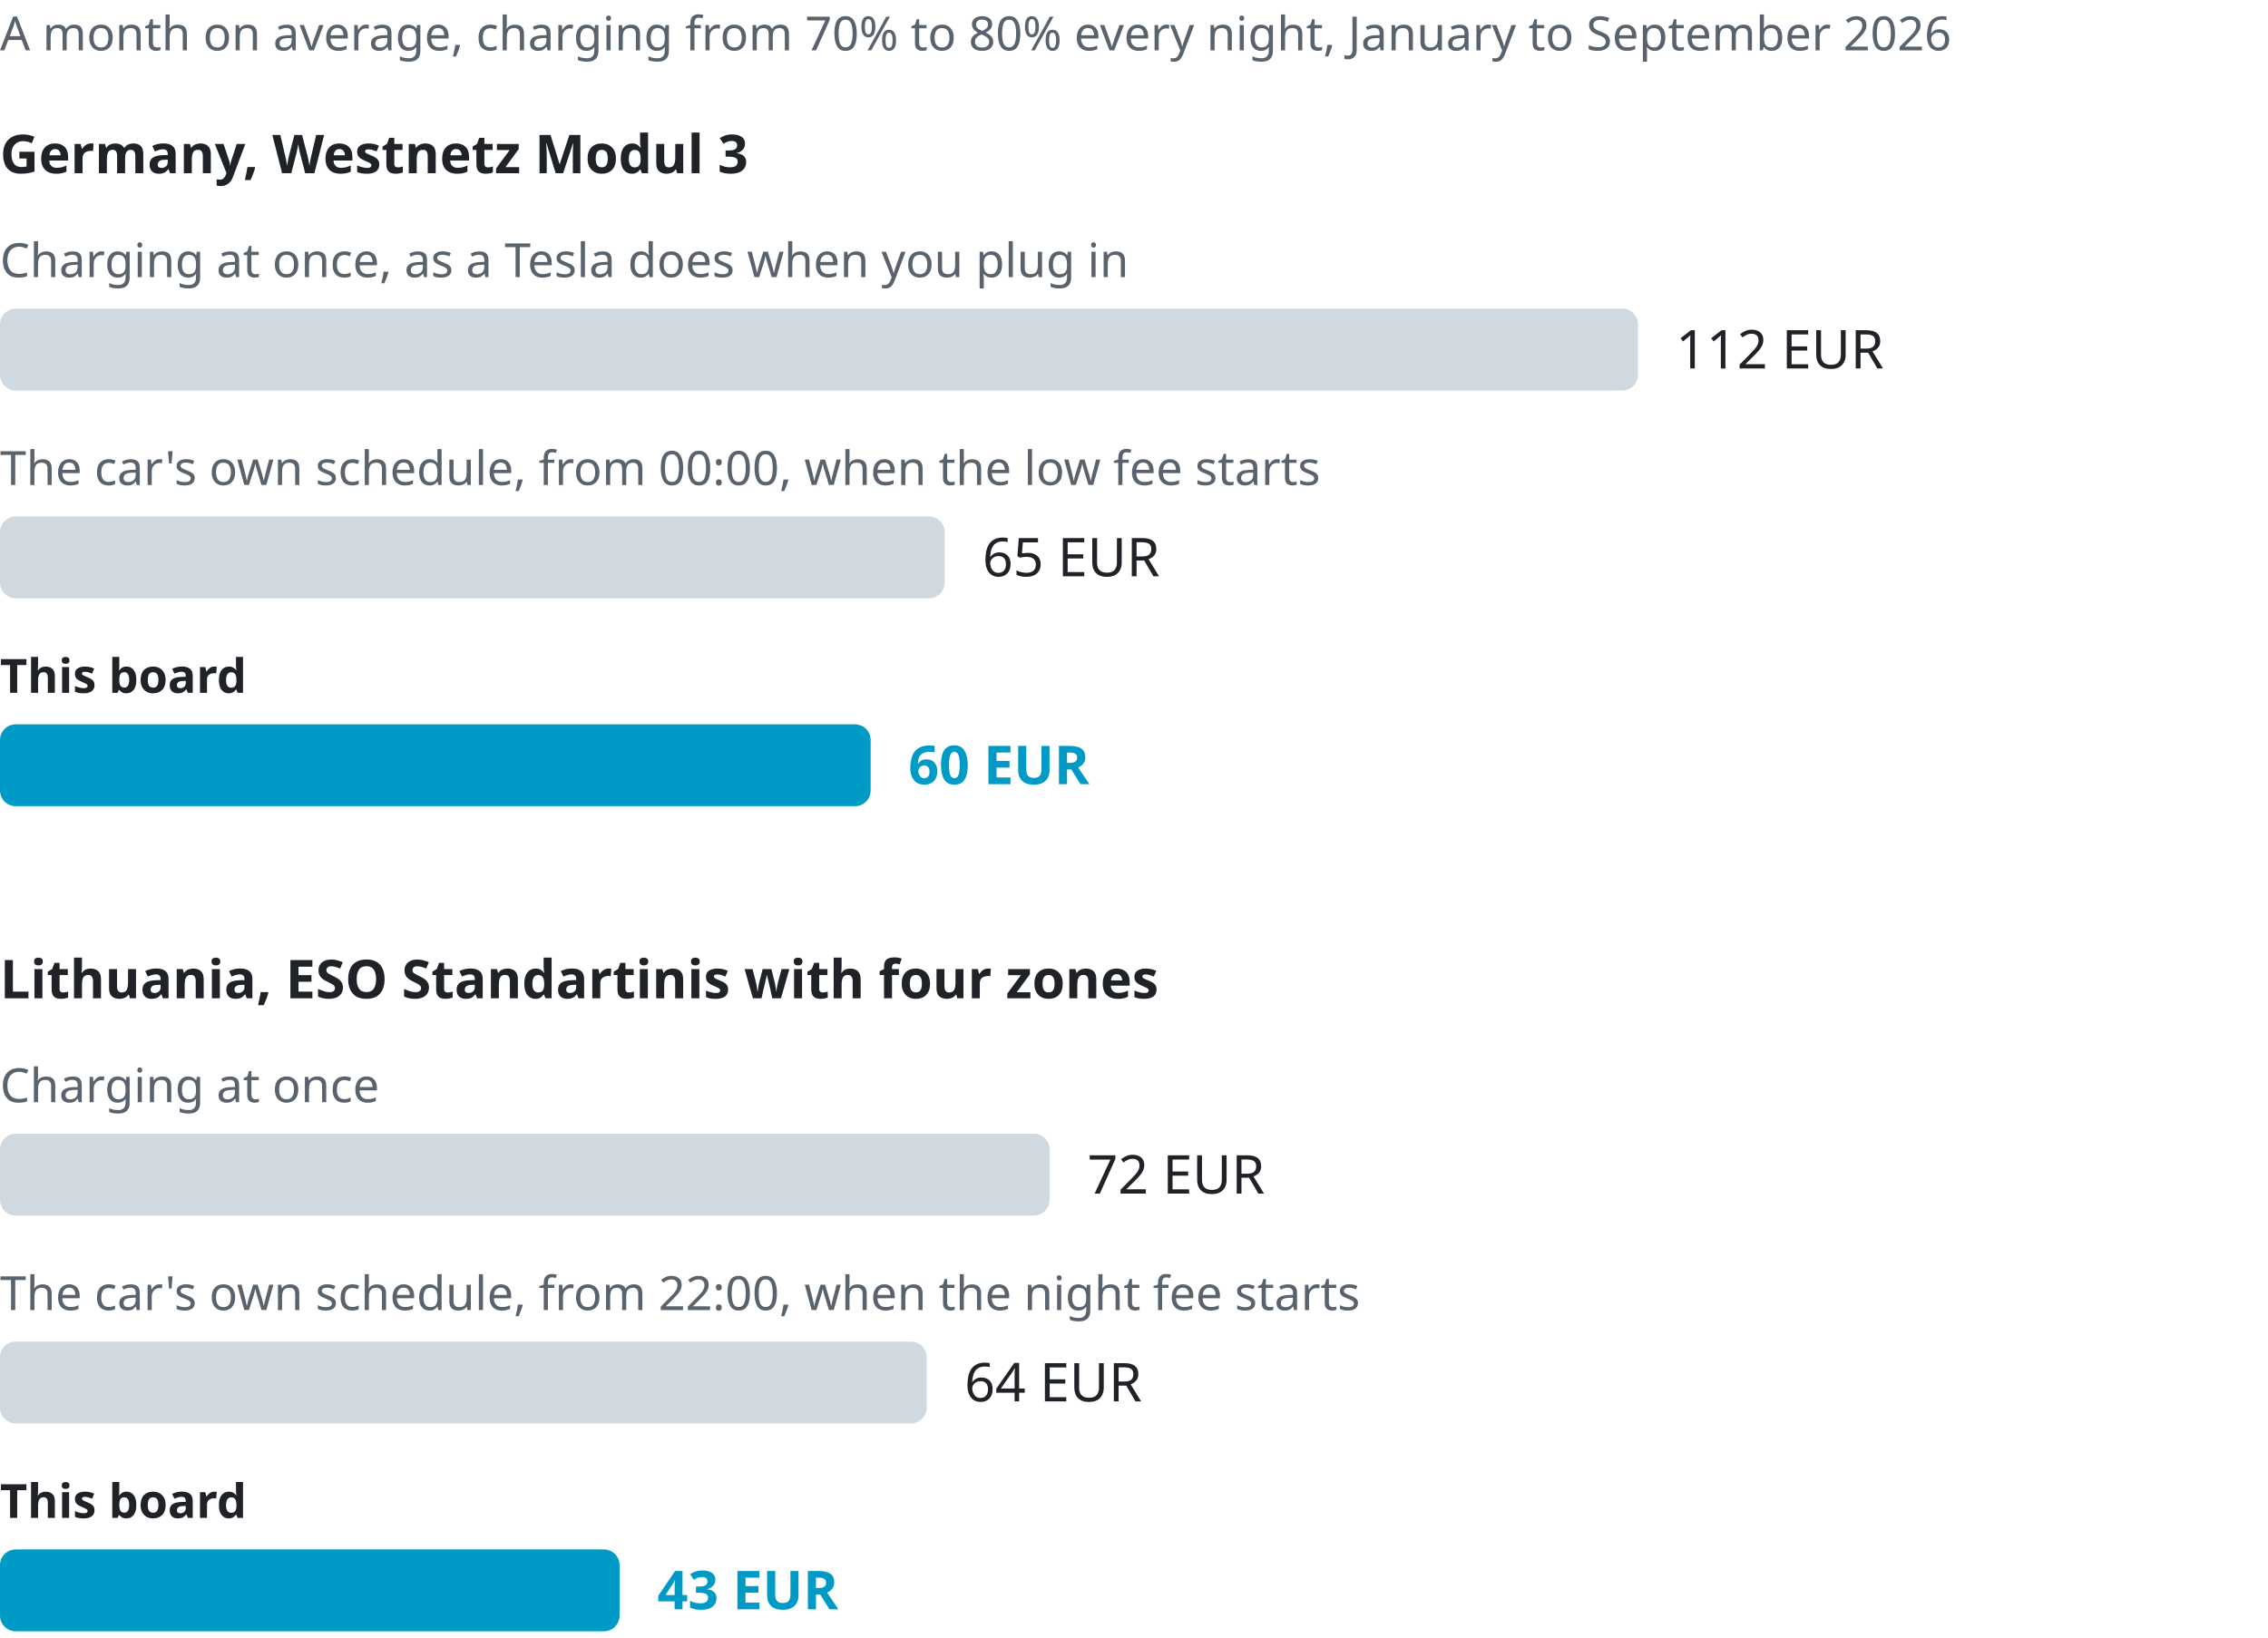
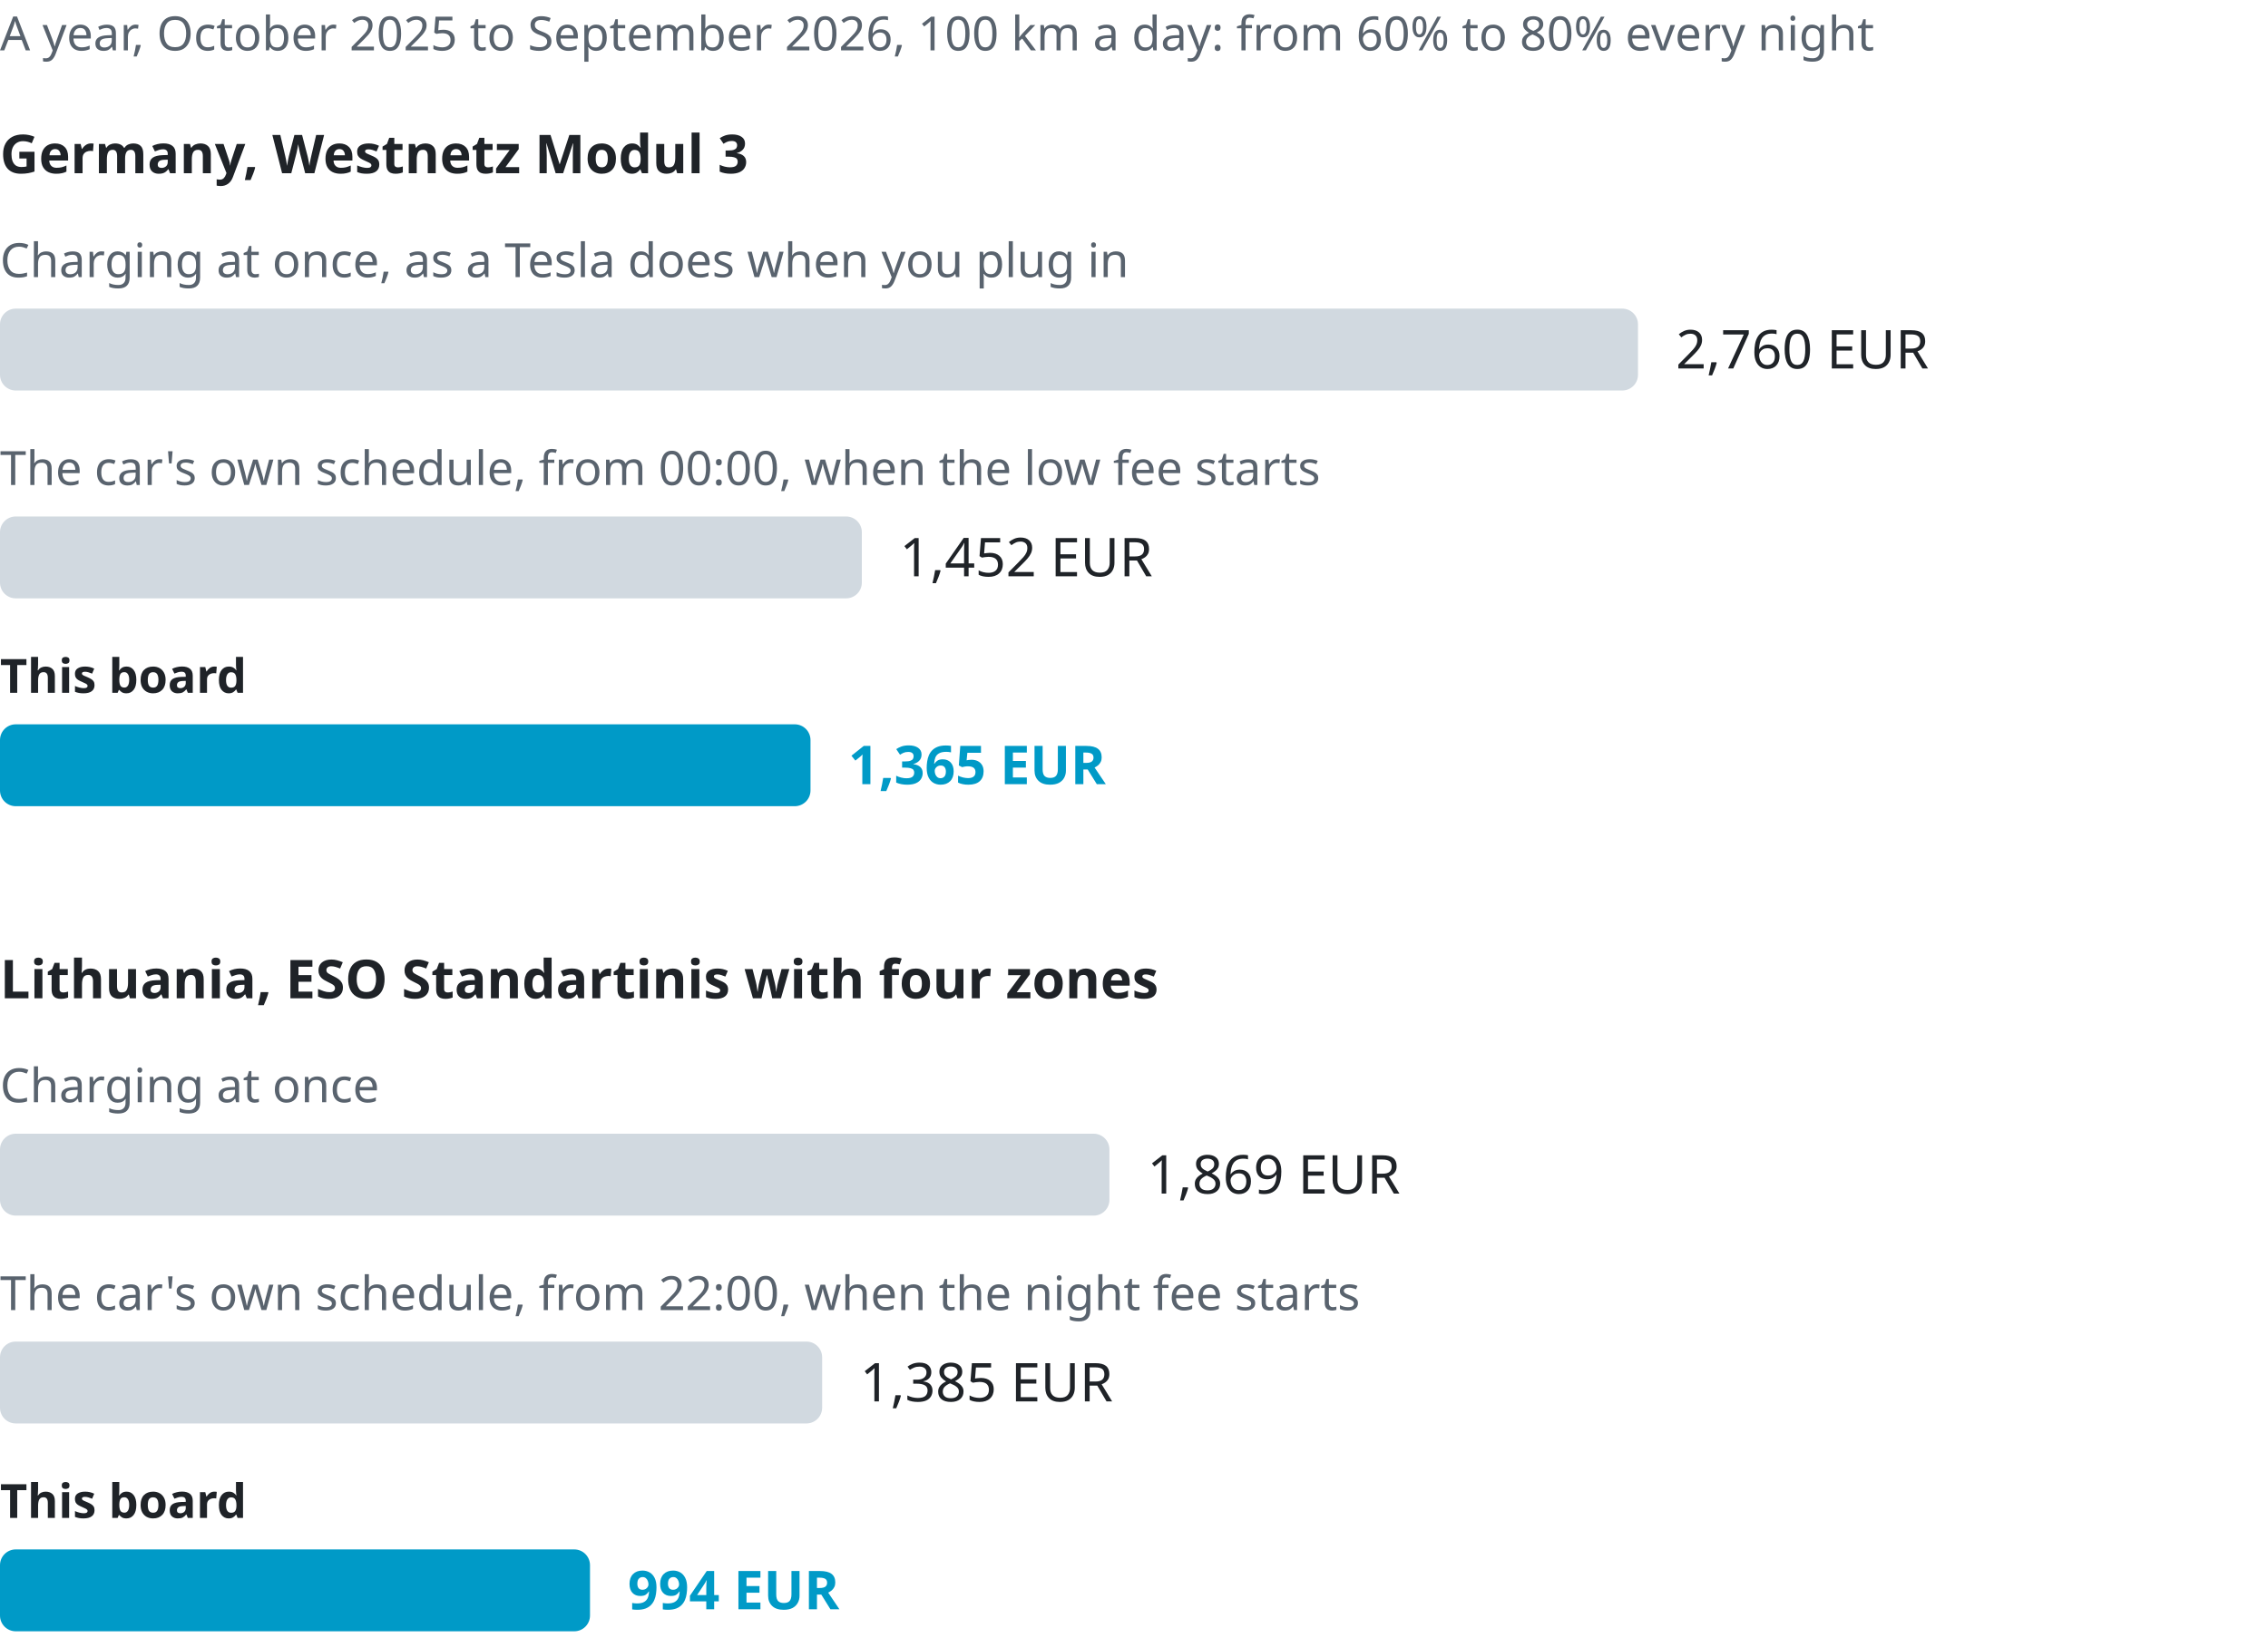
<svg xmlns="http://www.w3.org/2000/svg" viewBox="0 0 720 520" width="720" height="520" font-family="-apple-system, BlinkMacSystemFont, 'Segoe UI', 'Noto Sans', Helvetica, Arial, sans-serif">
-   <text x="0" y="16" font-size="15" font-weight="400" fill="#59636e">A month on average, charging from 70% to 80% every night, January to September 2026</text>
+   <text x="0" y="16" font-size="15" font-weight="400" fill="#59636e">A year, October 2025 to September 2026, 100 km a day: from 60% to 80% every night</text>
  <text x="0" y="55" font-size="17" font-weight="600" fill="#1f2328">Germany, Westnetz Modul 3</text>
  <text x="0" y="88" font-size="15" font-weight="400" fill="#59636e">Charging at once, as a Tesla does when you plug in</text>
  <rect x="0" y="98" width="520.0" height="26" rx="5" fill="#d1d9e0" />
-   <text x="532.0" y="117" font-size="17" font-weight="500" fill="#1f2328">112 EUR</text>
+   <text x="532.0" y="117" font-size="17" font-weight="500" fill="#1f2328">2,760 EUR</text>
  <text x="0" y="154" font-size="15" font-weight="400" fill="#59636e">The car's own schedule, from 00:00, when the low fee starts</text>
-   <rect x="0" y="164" width="299.9" height="26" rx="5" fill="#d1d9e0" />
-   <text x="311.9" y="183" font-size="17" font-weight="500" fill="#1f2328">65 EUR</text>
+   <rect x="0" y="164" width="273.6" height="26" rx="5" fill="#d1d9e0" />
+   <text x="285.6" y="183" font-size="17" font-weight="500" fill="#1f2328">1,452 EUR</text>
  <text x="0" y="220" font-size="15" font-weight="600" fill="#1f2328">This board</text>
-   <rect x="0" y="230" width="276.4" height="26" rx="5" fill="#009ac7" />
-   <text x="288.4" y="249" font-size="17" font-weight="600" fill="#009ac7">60 EUR</text>
+   <rect x="0" y="230" width="257.3" height="26" rx="5" fill="#009ac7" />
+   <text x="269.3" y="249" font-size="17" font-weight="600" fill="#009ac7">1,365 EUR</text>
  <text x="0" y="317" font-size="17" font-weight="600" fill="#1f2328">Lithuania, ESO Standartinis with four zones</text>
  <text x="0" y="350" font-size="15" font-weight="400" fill="#59636e">Charging at once</text>
-   <rect x="0" y="360" width="333.2" height="26" rx="5" fill="#d1d9e0" />
-   <text x="345.2" y="379" font-size="17" font-weight="500" fill="#1f2328">72 EUR</text>
+   <rect x="0" y="360" width="352.2" height="26" rx="5" fill="#d1d9e0" />
+   <text x="364.2" y="379" font-size="17" font-weight="500" fill="#1f2328">1,869 EUR</text>
  <text x="0" y="416" font-size="15" font-weight="400" fill="#59636e">The car's own schedule, from 22:00, when the night fee starts</text>
-   <rect x="0" y="426" width="294.2" height="26" rx="5" fill="#d1d9e0" />
-   <text x="306.2" y="445" font-size="17" font-weight="500" fill="#1f2328">64 EUR</text>
+   <rect x="0" y="426" width="261.0" height="26" rx="5" fill="#d1d9e0" />
+   <text x="273.0" y="445" font-size="17" font-weight="500" fill="#1f2328">1,385 EUR</text>
  <text x="0" y="482" font-size="15" font-weight="600" fill="#1f2328">This board</text>
-   <rect x="0" y="492" width="196.7" height="26" rx="5" fill="#009ac7" />
-   <text x="208.7" y="511" font-size="17" font-weight="600" fill="#009ac7">43 EUR</text>
+   <rect x="0" y="492" width="187.3" height="26" rx="5" fill="#009ac7" />
+   <text x="199.3" y="511" font-size="17" font-weight="600" fill="#009ac7">994 EUR</text>
</svg>
